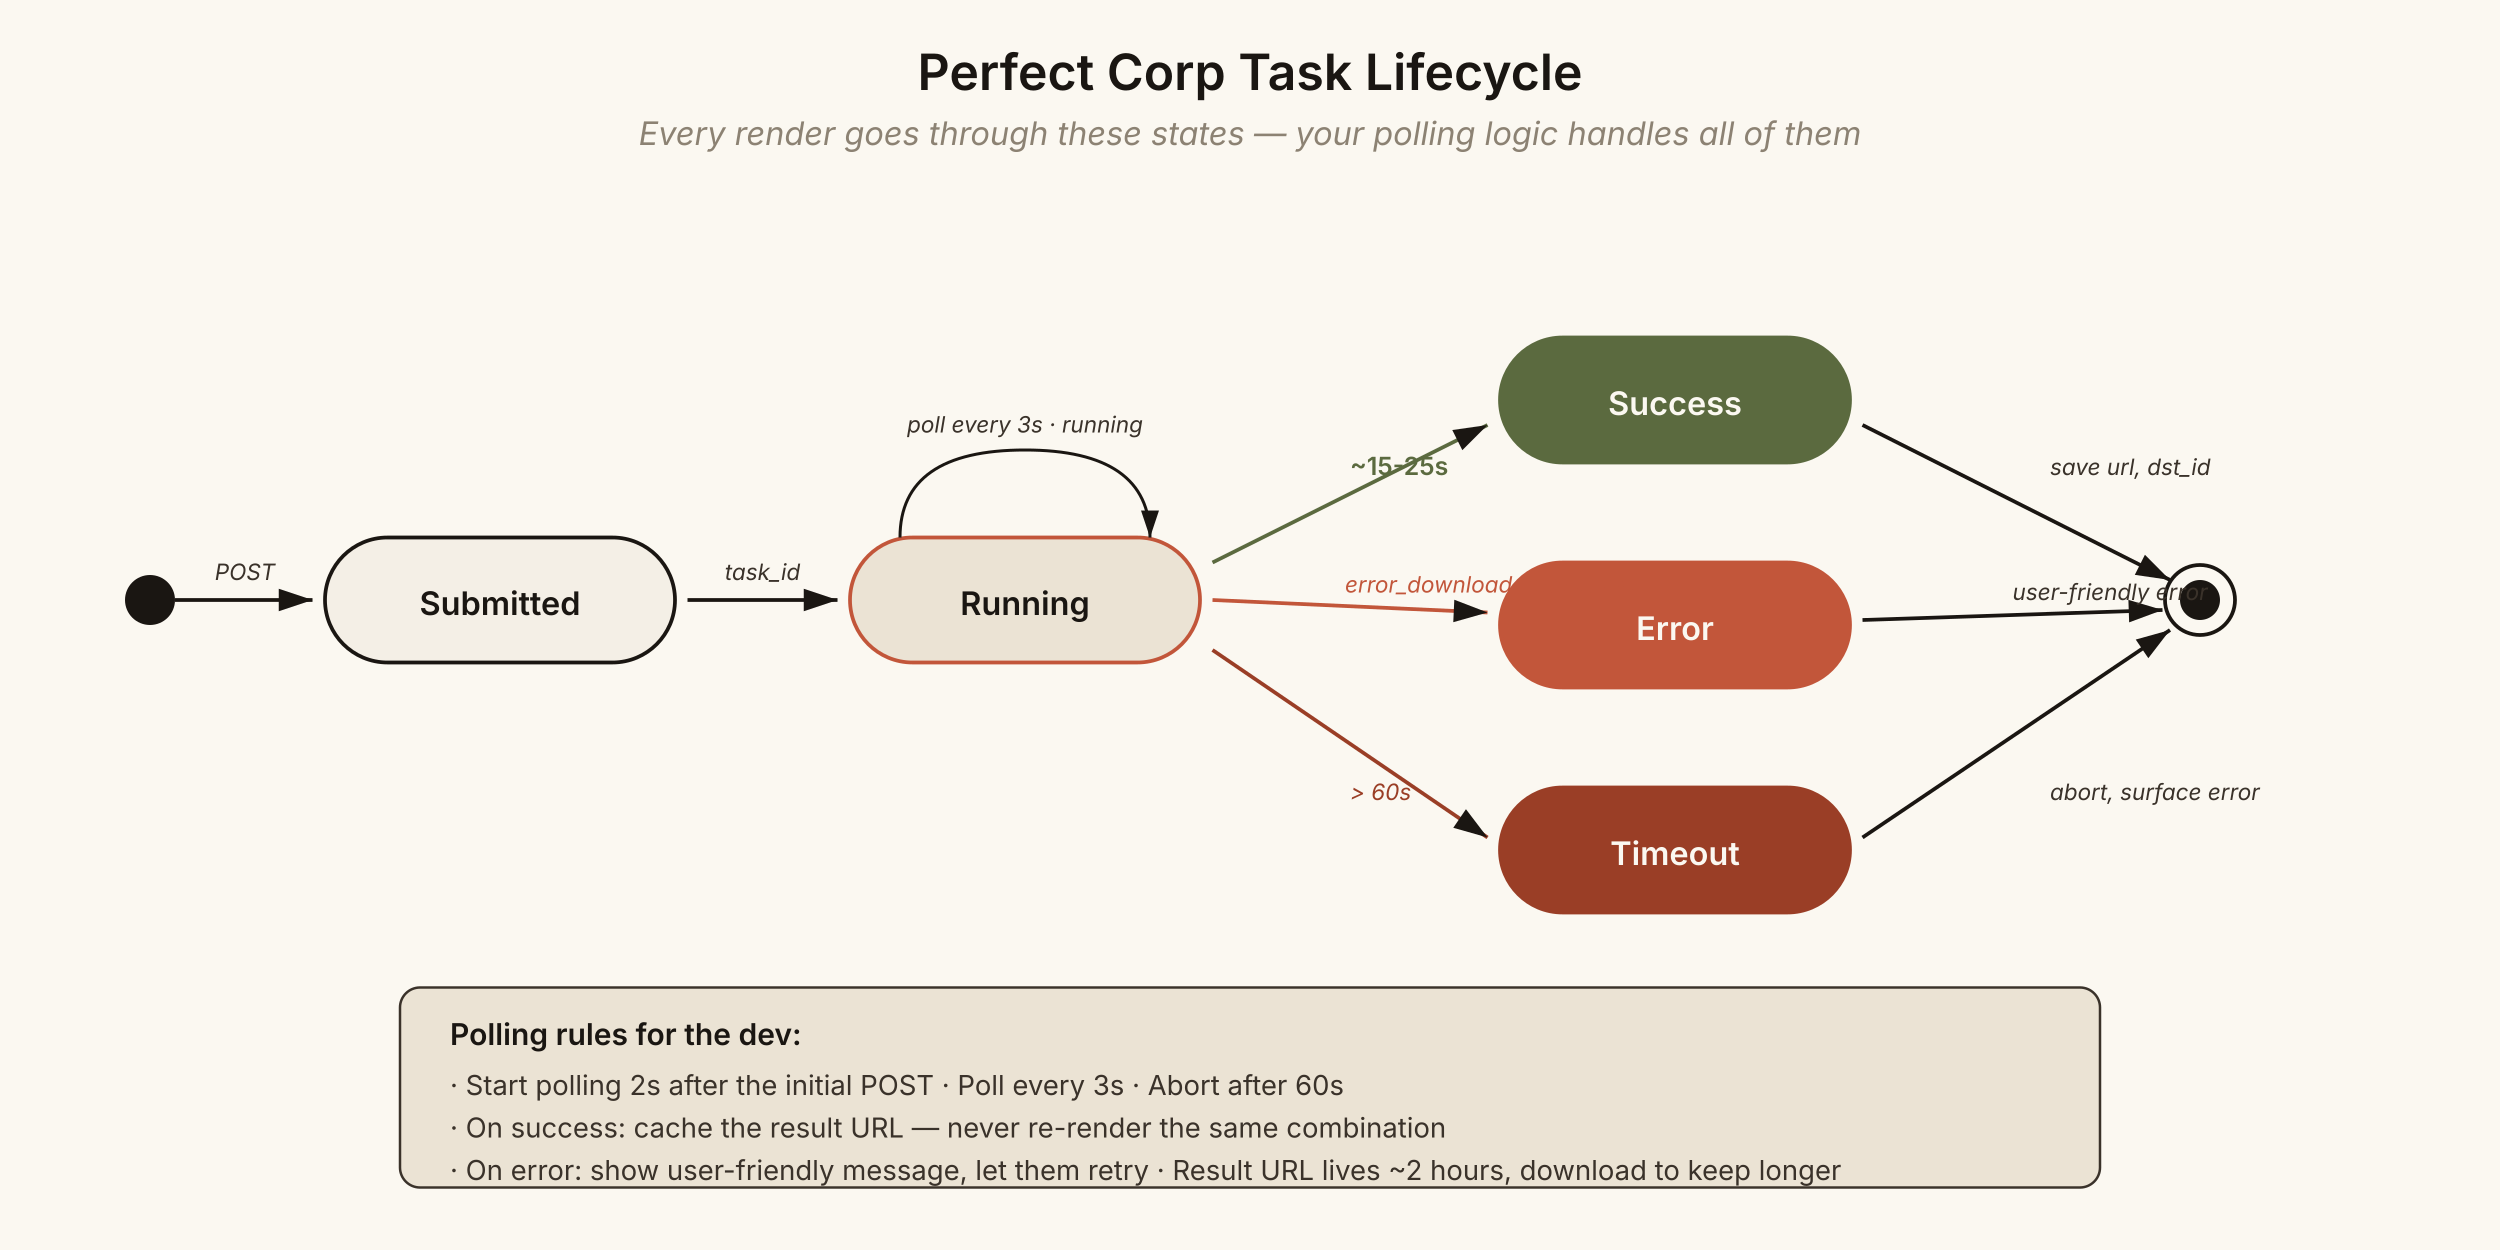
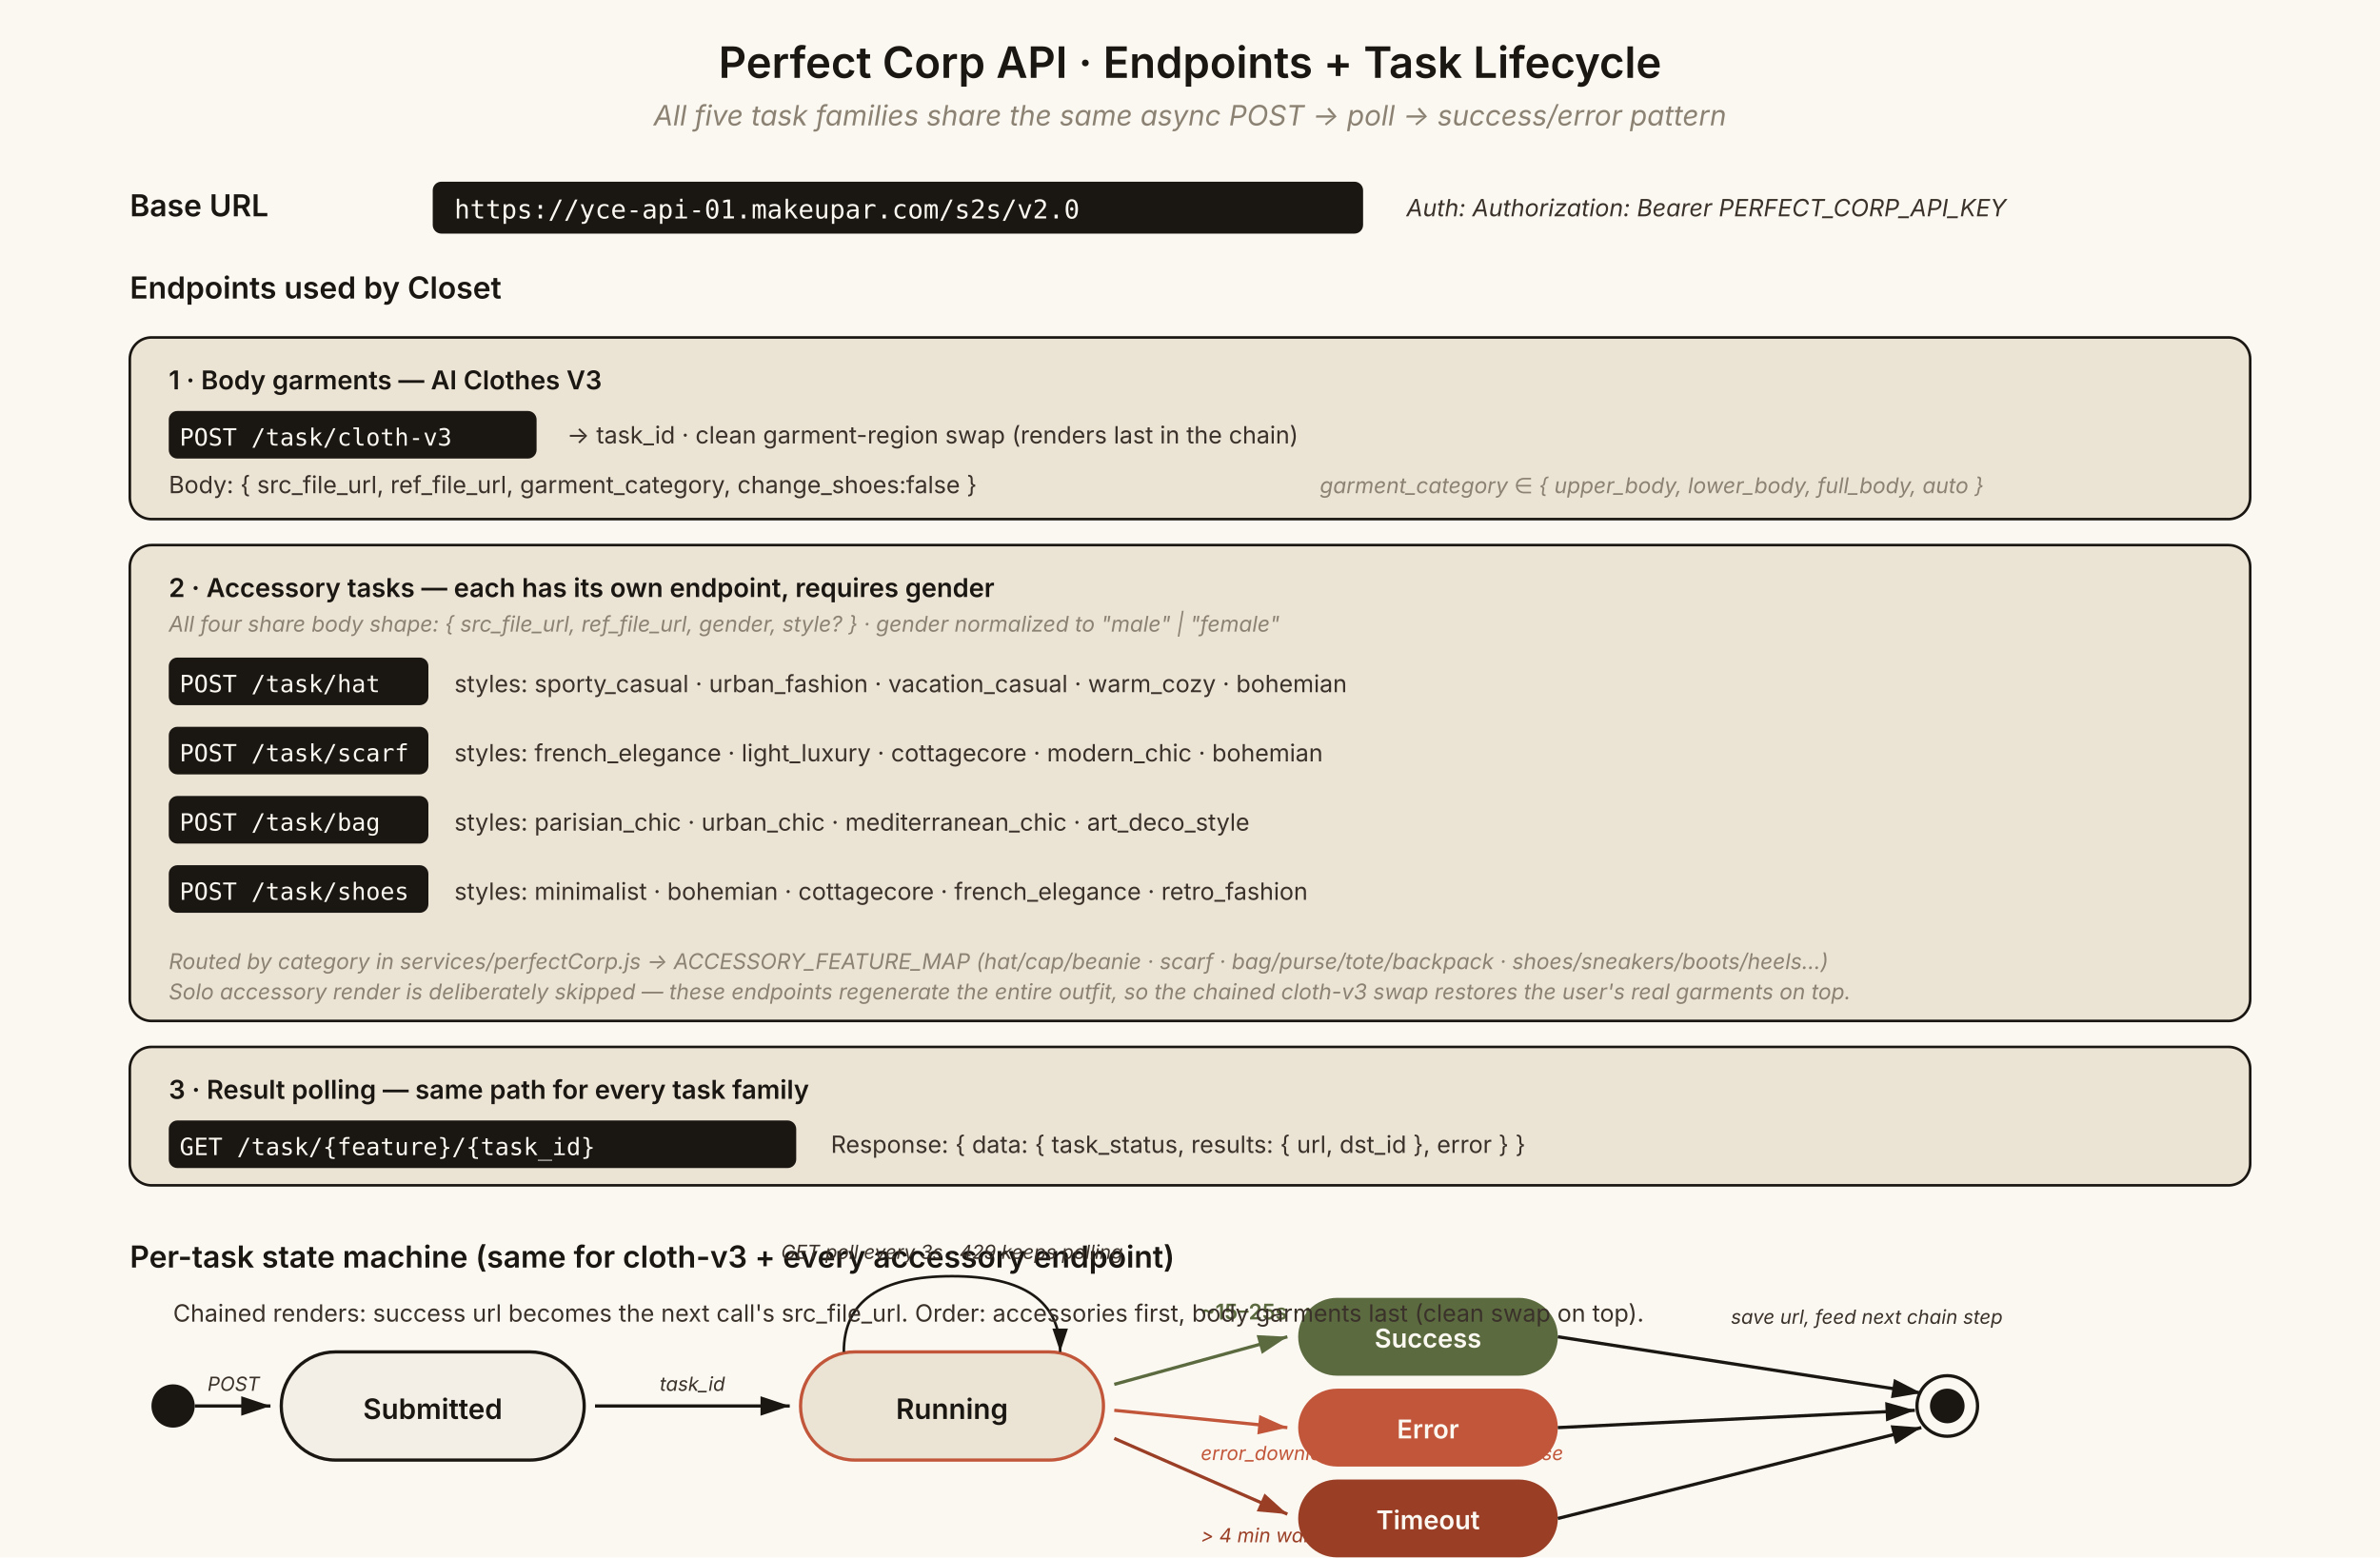
- <svg xmlns="http://www.w3.org/2000/svg" viewBox="0 0 1000 500" font-family="-apple-system, BlinkMacSystemFont, 'Segoe UI', sans-serif">
+ <svg xmlns="http://www.w3.org/2000/svg" viewBox="0 0 1100 720" font-family="-apple-system, BlinkMacSystemFont, 'Segoe UI', sans-serif">
  <defs>
    <marker id="ar5" markerWidth="10" markerHeight="10" refX="9" refY="3" orient="auto">
      <path d="M0,0 L0,6 L9,3 z" fill="#1A1612" />
    </marker>
+     <marker id="ar5g" markerWidth="10" markerHeight="10" refX="9" refY="3" orient="auto">
+       <path d="M0,0 L0,6 L9,3 z" fill="#5B6A3F" />
+     </marker>
+     <marker id="ar5r" markerWidth="10" markerHeight="10" refX="9" refY="3" orient="auto">
+       <path d="M0,0 L0,6 L9,3 z" fill="#C2563A" />
+     </marker>
+     <marker id="ar5o" markerWidth="10" markerHeight="10" refX="9" refY="3" orient="auto">
+       <path d="M0,0 L0,6 L9,3 z" fill="#9A3E26" />
+     </marker>
  </defs>
-   <rect width="1000" height="500" fill="#FBF8F1" />
-   <text x="500" y="36" text-anchor="middle" font-size="20" font-weight="600" fill="#1A1612">Perfect Corp Task Lifecycle</text>
-   <text x="500" y="58" text-anchor="middle" font-size="13" font-style="italic" fill="#8C8273">Every render goes through these states — your polling logic handles all of them</text>
-   <circle cx="60" cy="240" r="10" fill="#1A1612" />
+   <rect width="1100" height="720" fill="#FBF8F1" />
+   <text x="550" y="36" text-anchor="middle" font-size="20" font-weight="600" fill="#1A1612">Perfect Corp API · Endpoints + Task Lifecycle</text>
+   <text x="550" y="58" text-anchor="middle" font-size="13" font-style="italic" fill="#8C8273">All five task families share the same async POST → poll → success/error pattern</text>
+   <text x="60" y="100" font-size="14" font-weight="600" fill="#1A1612">Base URL</text>
+   <rect x="200" y="84" width="430" height="24" rx="4" fill="#1A1612" />
+   <text x="210" y="101" font-size="12" font-family="'JetBrains Mono', monospace" fill="#FBF8F1">https://yce-api-01.makeupar.com/s2s/v2.0</text>
+   <text x="650" y="100" font-size="11" fill="#3A322A" font-style="italic">Auth: Authorization: Bearer PERFECT_CORP_API_KEY</text>
+   <text x="60" y="138" font-size="14" font-weight="600" fill="#1A1612">Endpoints used by Closet</text>
  <g>
-     <rect x="130" y="215" width="140" height="50" rx="25" fill="#F4EFE6" stroke="#1A1612" stroke-width="1.5" />
-     <text x="200" y="246" text-anchor="middle" font-size="13" font-weight="600" fill="#1A1612">Submitted</text>
+     <rect x="60" y="156" width="980" height="84" rx="10" fill="#EBE3D4" stroke="#1A1612" stroke-width="1.2" />
+     <text x="78" y="180" font-size="12" font-weight="600" fill="#1A1612">1 · Body garments — AI Clothes V3</text>
+     <rect x="78" y="190" width="170" height="22" rx="4" fill="#1A1612" />
+     <text x="83" y="206" font-size="11" font-family="'JetBrains Mono', monospace" fill="#FBF8F1">POST /task/cloth-v3</text>
+     <text x="262" y="205" font-size="11" fill="#3A322A">→ task_id · clean garment-region swap (renders last in the chain)</text>
+     <text x="78" y="228" font-size="11" fill="#3A322A">Body: { src_file_url, ref_file_url, garment_category, change_shoes:false }</text>
+     <text x="610" y="228" font-size="10" fill="#8C8273" font-style="italic">
+       garment_category ∈ { upper_body, lower_body, full_body, auto }
+     </text>
  </g>
  <g>
-     <rect x="340" y="215" width="140" height="50" rx="25" fill="#EBE3D4" stroke="#C2563A" stroke-width="1.5" />
-     <text x="410" y="246" text-anchor="middle" font-size="13" font-weight="600" fill="#1A1612">Running</text>
+     <rect x="60" y="252" width="980" height="220" rx="10" fill="#EBE3D4" stroke="#1A1612" stroke-width="1.2" />
+     <text x="78" y="276" font-size="12" font-weight="600" fill="#1A1612">2 · Accessory tasks — each has its own endpoint, requires gender</text>
+     <text x="78" y="292" font-size="10" fill="#8C8273" font-style="italic">All four share body shape: { src_file_url, ref_file_url, gender, style? } · gender normalized to "male" | "female"</text>
+     <rect x="78" y="304" width="120" height="22" rx="4" fill="#1A1612" />
+     <text x="83" y="320" font-size="11" font-family="'JetBrains Mono', monospace" fill="#FBF8F1">POST /task/hat</text>
+     <text x="210" y="320" font-size="11" fill="#3A322A">styles: sporty_casual · urban_fashion · vacation_casual · warm_cozy · bohemian</text>
+     <rect x="78" y="336" width="120" height="22" rx="4" fill="#1A1612" />
+     <text x="83" y="352" font-size="11" font-family="'JetBrains Mono', monospace" fill="#FBF8F1">POST /task/scarf</text>
+     <text x="210" y="352" font-size="11" fill="#3A322A">styles: french_elegance · light_luxury · cottagecore · modern_chic · bohemian</text>
+     <rect x="78" y="368" width="120" height="22" rx="4" fill="#1A1612" />
+     <text x="83" y="384" font-size="11" font-family="'JetBrains Mono', monospace" fill="#FBF8F1">POST /task/bag</text>
+     <text x="210" y="384" font-size="11" fill="#3A322A">styles: parisian_chic · urban_chic · mediterranean_chic · art_deco_style</text>
+     <rect x="78" y="400" width="120" height="22" rx="4" fill="#1A1612" />
+     <text x="83" y="416" font-size="11" font-family="'JetBrains Mono', monospace" fill="#FBF8F1">POST /task/shoes</text>
+     <text x="210" y="416" font-size="11" fill="#3A322A">styles: minimalist · bohemian · cottagecore · french_elegance · retro_fashion</text>
+     <text x="78" y="448" font-size="10" fill="#8C8273" font-style="italic">Routed by category in services/perfectCorp.js → ACCESSORY_FEATURE_MAP (hat/cap/beanie · scarf · bag/purse/tote/backpack · shoes/sneakers/boots/heels…)</text>
+     <text x="78" y="462" font-size="10" fill="#8C8273" font-style="italic">Solo accessory render is deliberately skipped — these endpoints regenerate the entire outfit, so the chained cloth-v3 swap restores the user's real garments on top.</text>
  </g>
  <g>
-     <rect x="600" y="135" width="140" height="50" rx="25" fill="#5B6A3F" stroke="#5B6A3F" stroke-width="1.5" />
-     <text x="670" y="166" text-anchor="middle" font-size="13" font-weight="600" fill="#FBF8F1">Success</text>
+     <rect x="60" y="484" width="980" height="64" rx="10" fill="#EBE3D4" stroke="#1A1612" stroke-width="1.2" />
+     <text x="78" y="508" font-size="12" font-weight="600" fill="#1A1612">3 · Result polling — same path for every task family</text>
+     <rect x="78" y="518" width="290" height="22" rx="4" fill="#1A1612" />
+     <text x="83" y="534" font-size="11" font-family="'JetBrains Mono', monospace" fill="#FBF8F1">GET /task/{feature}/{task_id}</text>
+     <text x="384" y="533" font-size="11" fill="#3A322A">Response: { data: { task_status, results: { url, dst_id }, error } }</text>
+   </g>
+   <text x="60" y="586" font-size="14" font-weight="600" fill="#1A1612">Per-task state machine (same for cloth-v3 + every accessory endpoint)</text>
+   <circle cx="80" cy="650" r="10" fill="#1A1612" />
+   <g>
+     <rect x="130" y="625" width="140" height="50" rx="25" fill="#F4EFE6" stroke="#1A1612" stroke-width="1.5" />
+     <text x="200" y="656" text-anchor="middle" font-size="13" font-weight="600" fill="#1A1612">Submitted</text>
  </g>
  <g>
-     <rect x="600" y="225" width="140" height="50" rx="25" fill="#C2563A" stroke="#C2563A" stroke-width="1.5" />
-     <text x="670" y="256" text-anchor="middle" font-size="13" font-weight="600" fill="#FBF8F1">Error</text>
+     <rect x="370" y="625" width="140" height="50" rx="25" fill="#EBE3D4" stroke="#C2563A" stroke-width="1.5" />
+     <text x="440" y="656" text-anchor="middle" font-size="13" font-weight="600" fill="#1A1612">Running</text>
  </g>
  <g>
-     <rect x="600" y="315" width="140" height="50" rx="25" fill="#9A3E26" stroke="#9A3E26" stroke-width="1.5" />
-     <text x="670" y="346" text-anchor="middle" font-size="13" font-weight="600" fill="#FBF8F1">Timeout</text>
+     <rect x="600" y="600" width="120" height="36" rx="18" fill="#5B6A3F" />
+     <text x="660" y="623" text-anchor="middle" font-size="12" font-weight="600" fill="#FBF8F1">Success</text>
  </g>
  <g>
-     <circle cx="880" cy="240" r="14" fill="none" stroke="#1A1612" stroke-width="1.5" />
-     <circle cx="880" cy="240" r="8" fill="#1A1612" />
+     <rect x="600" y="642" width="120" height="36" rx="18" fill="#C2563A" />
+     <text x="660" y="665" text-anchor="middle" font-size="12" font-weight="600" fill="#FBF8F1">Error</text>
  </g>
-   <line x1="70" y1="240" x2="125" y2="240" stroke="#1A1612" stroke-width="1.5" marker-end="url(#ar5)" />
-   <text x="98" y="232" text-anchor="middle" font-size="9" fill="#3A322A" font-style="italic">POST</text>
-   <line x1="275" y1="240" x2="335" y2="240" stroke="#1A1612" stroke-width="1.5" marker-end="url(#ar5)" />
-   <text x="305" y="232" text-anchor="middle" font-size="9" fill="#3A322A" font-style="italic">task_id</text>
-   <path d="M 360 215 Q 360 180 410 180 Q 460 180 460 215" fill="none" stroke="#1A1612" stroke-width="1.2" marker-end="url(#ar5)" />
-   <text x="410" y="173" text-anchor="middle" font-size="9" fill="#3A322A" font-style="italic">poll every 3s · running</text>
-   <line x1="485" y1="225" x2="595" y2="170" stroke="#5B6A3F" stroke-width="1.5" marker-end="url(#ar5)" />
-   <text x="540" y="190" font-size="10" fill="#5B6A3F" font-weight="600">~15-25s</text>
-   <line x1="485" y1="240" x2="595" y2="245" stroke="#C2563A" stroke-width="1.5" marker-end="url(#ar5)" />
-   <text x="538" y="237" font-size="9" fill="#C2563A" font-style="italic">error_download_image, etc.</text>
-   <line x1="485" y1="260" x2="595" y2="335" stroke="#9A3E26" stroke-width="1.5" marker-end="url(#ar5)" />
-   <text x="540" y="320" font-size="9" fill="#9A3E26" font-style="italic">&gt; 60s</text>
-   <line x1="745" y1="170" x2="868" y2="232" stroke="#1A1612" stroke-width="1.5" marker-end="url(#ar5)" />
-   <text x="820" y="190" font-size="9" fill="#3A322A" font-style="italic">save url, dst_id</text>
-   <line x1="745" y1="248" x2="865" y2="244" stroke="#1A1612" stroke-width="1.5" marker-end="url(#ar5)" />
-   <text x="805" y="240" font-size="9" fill="#3A322A" font-style="italic">user-friendly error</text>
-   <line x1="745" y1="335" x2="868" y2="252" stroke="#1A1612" stroke-width="1.5" marker-end="url(#ar5)" />
-   <text x="820" y="320" font-size="9" fill="#3A322A" font-style="italic">abort, surface error</text>
  <g>
-     <rect x="160" y="395" width="680" height="80" rx="8" fill="#EBE3D4" stroke="#3A322A" />
-     <text x="180" y="418" font-size="12" font-weight="600" fill="#1A1612">Polling rules for the dev:</text>
-     <text x="180" y="438" font-size="11" fill="#3A322A">· Start polling 2s after the initial POST · Poll every 3s · Abort after 60s</text>
-     <text x="180" y="455" font-size="11" fill="#3A322A">· On success: cache the result URL — never re-render the same combination</text>
-     <text x="180" y="472" font-size="11" fill="#3A322A">· On error: show user-friendly message, let them retry · Result URL lives ~2 hours, download to keep longer</text>
+     <rect x="600" y="684" width="120" height="36" rx="18" fill="#9A3E26" />
+     <text x="660" y="707" text-anchor="middle" font-size="12" font-weight="600" fill="#FBF8F1">Timeout</text>
  </g>
+   <g>
+     <circle cx="900" cy="650" r="14" fill="none" stroke="#1A1612" stroke-width="1.5" />
+     <circle cx="900" cy="650" r="8" fill="#1A1612" />
+   </g>
+   <line x1="90" y1="650" x2="125" y2="650" stroke="#1A1612" stroke-width="1.5" marker-end="url(#ar5)" />
+   <text x="108" y="643" text-anchor="middle" font-size="9" fill="#3A322A" font-style="italic">POST</text>
+   <line x1="275" y1="650" x2="365" y2="650" stroke="#1A1612" stroke-width="1.5" marker-end="url(#ar5)" />
+   <text x="320" y="643" text-anchor="middle" font-size="9" fill="#3A322A" font-style="italic">task_id</text>
+   <path d="M 390 625 Q 390 590 440 590 Q 490 590 490 625" fill="none" stroke="#1A1612" stroke-width="1.2" marker-end="url(#ar5)" />
+   <text x="440" y="582" text-anchor="middle" font-size="9" fill="#3A322A" font-style="italic">GET poll every 3s · 429 keeps polling</text>
+   <line x1="515" y1="640" x2="595" y2="618" stroke="#5B6A3F" stroke-width="1.5" marker-end="url(#ar5g)" />
+   <text x="555" y="610" font-size="10" fill="#5B6A3F" font-weight="600">~15–25s · url + dst_id</text>
+   <line x1="515" y1="652" x2="595" y2="660" stroke="#C2563A" stroke-width="1.5" marker-end="url(#ar5r)" />
+   <text x="555" y="675" font-size="9" fill="#C2563A" font-style="italic">error_download_image · no_face · pose</text>
+   <line x1="515" y1="665" x2="595" y2="700" stroke="#9A3E26" stroke-width="1.5" marker-end="url(#ar5o)" />
+   <text x="555" y="713" font-size="9" fill="#9A3E26" font-style="italic">&gt; 4 min wall clock</text>
+   <line x1="720" y1="618" x2="888" y2="644" stroke="#1A1612" stroke-width="1.5" marker-end="url(#ar5)" />
+   <text x="800" y="612" font-size="9" fill="#3A322A" font-style="italic">save url, feed next chain step</text>
+   <line x1="720" y1="660" x2="885" y2="652" stroke="#1A1612" stroke-width="1.5" marker-end="url(#ar5)" />
+   <line x1="720" y1="702" x2="888" y2="660" stroke="#1A1612" stroke-width="1.5" marker-end="url(#ar5)" />
+   <g>
+     <rect x="60" y="586" width="0" height="0" />
+   </g>
+   <text x="80" y="611" font-size="11" fill="#3A322A">Chained renders: success url becomes the next call's src_file_url. Order: accessories first, body garments last (clean swap on top).</text>
</svg>
